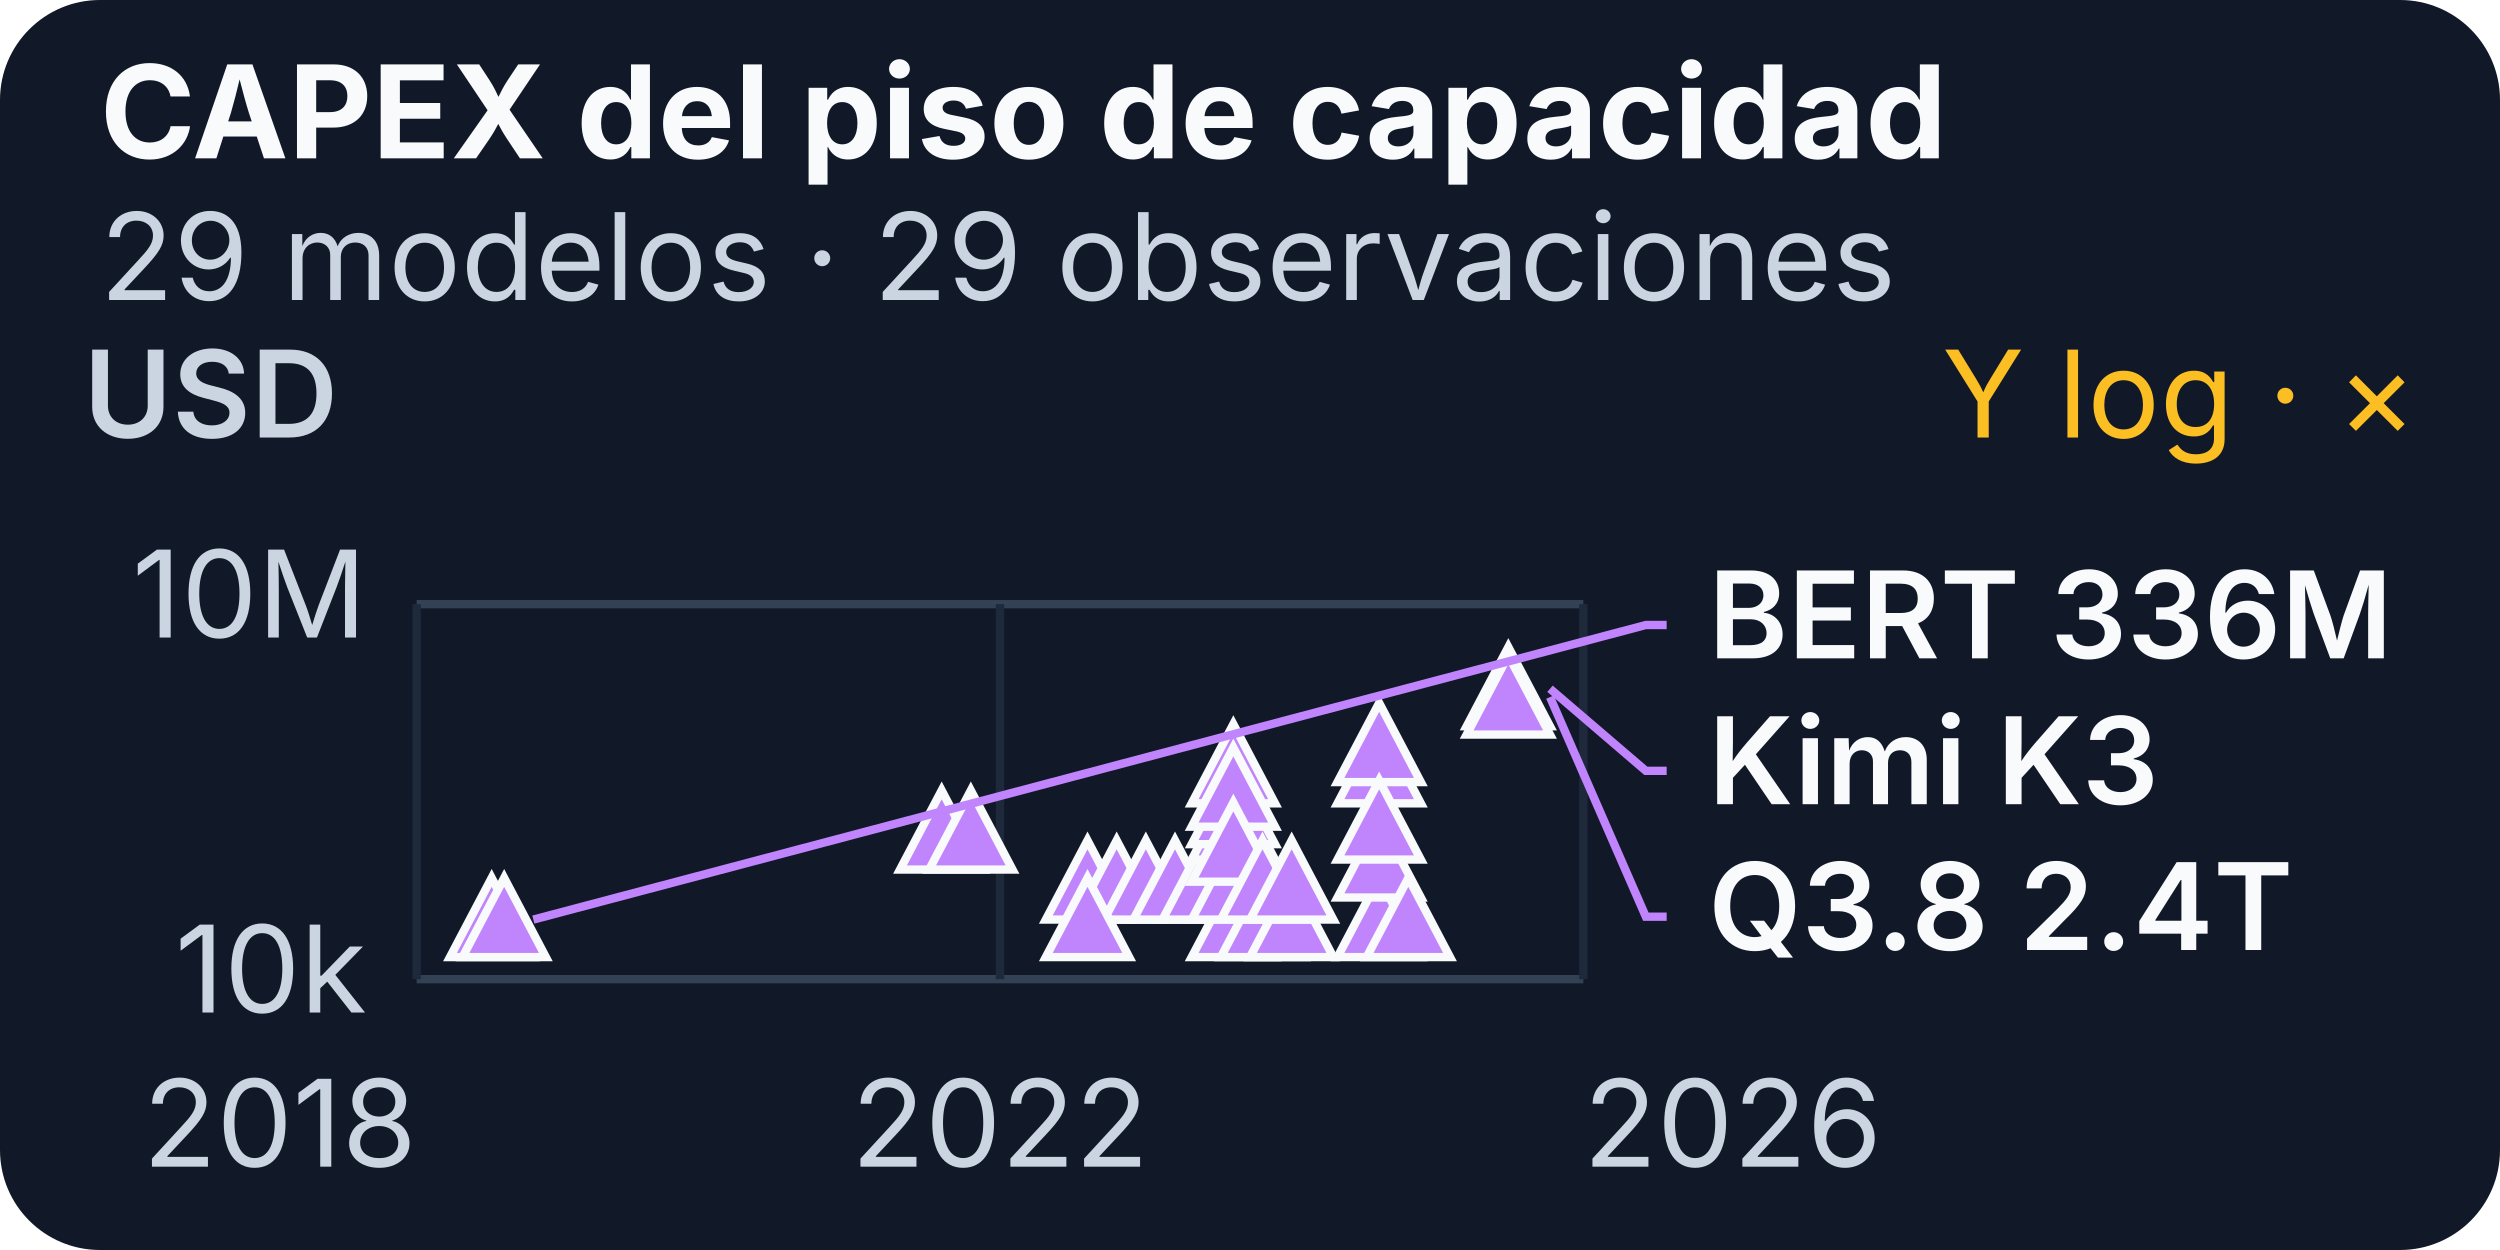
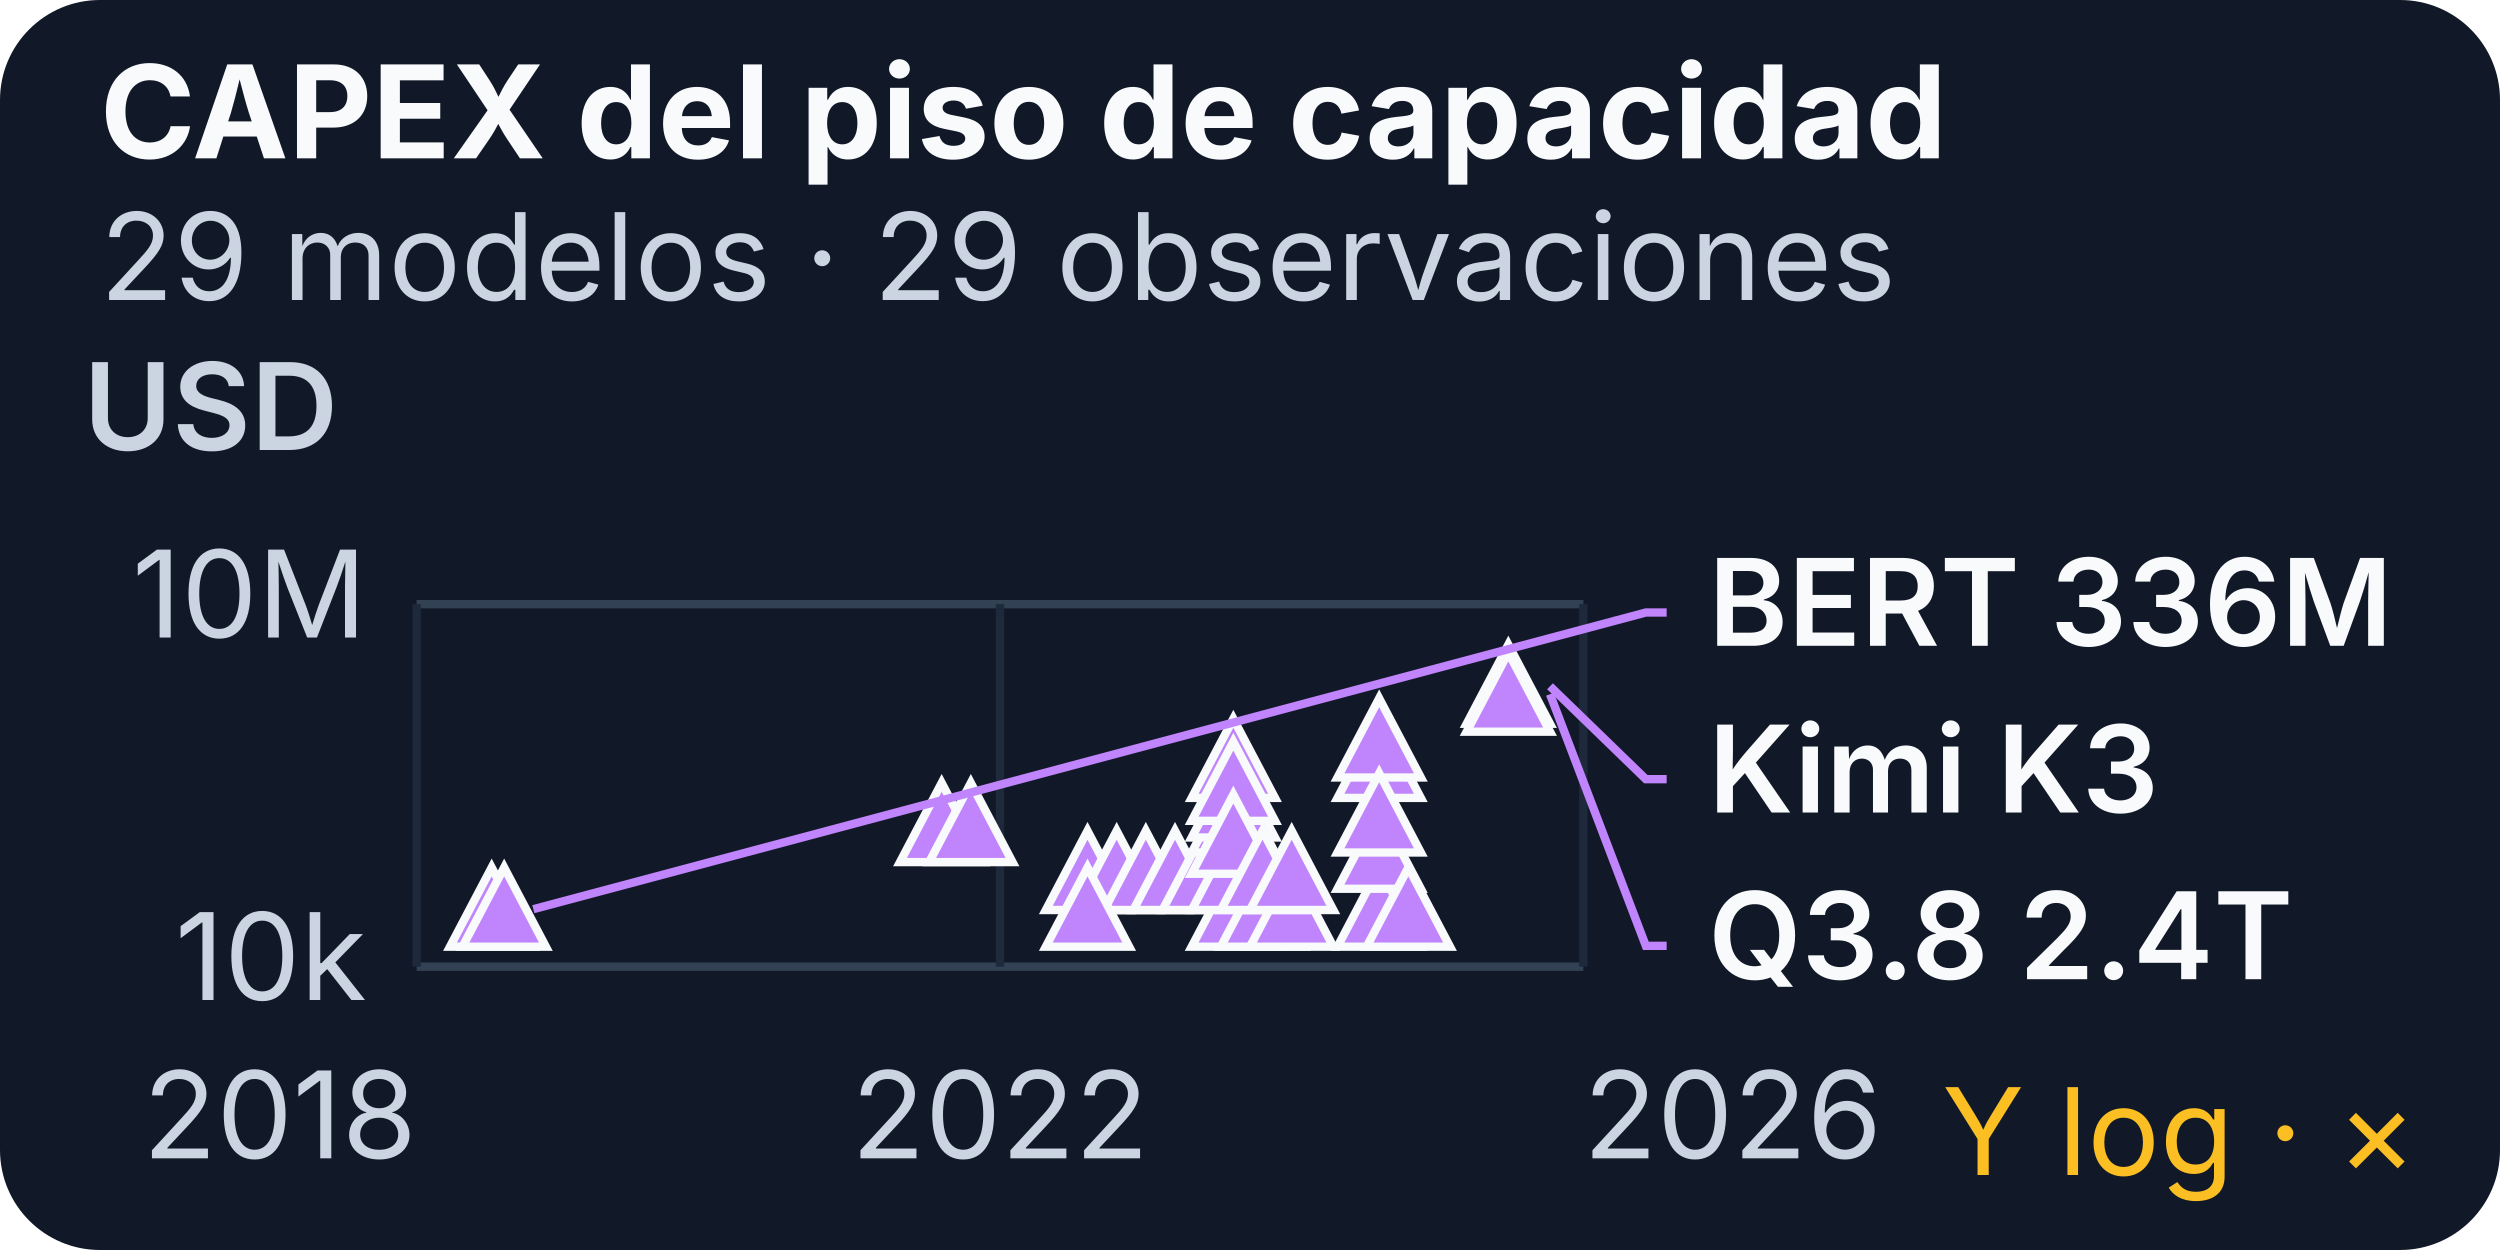
<svg xmlns="http://www.w3.org/2000/svg" viewBox="0 0 600 300" role="img" aria-labelledby="title desc" style="max-width:100%;height:auto">
  <rect width="600" height="300" rx="24" fill="#111827" />
  <text x="24" y="38" font-size="31" font-family="system-ui, -apple-system, sans-serif" fill="#f8fafc" text-anchor="start" font-weight="700">CAPEX del piso de capacidad</text>
  <text x="24" y="72" font-size="29" font-family="system-ui, -apple-system, sans-serif" fill="#cbd5e1" text-anchor="start" font-weight="400">29 modelos · 29 observaciones</text>
-   <line x1="100" x2="380" y1="235.0" y2="235.0" stroke="#334155" stroke-width="2" />
-   <text x="88" y="243.0" font-size="29" font-family="system-ui, -apple-system, sans-serif" fill="#cbd5e1" text-anchor="end" font-weight="400" data-axis-label="true">10k</text>
+   <line x1="100" x2="380" y1="232.0" y2="232.0" stroke="#334155" stroke-width="2" />
+   <text x="88" y="240.0" font-size="29" font-family="system-ui, -apple-system, sans-serif" fill="#cbd5e1" text-anchor="end" font-weight="400" data-axis-label="true">10k</text>
  <line x1="100" x2="380" y1="145.0" y2="145.0" stroke="#334155" stroke-width="2" />
  <text x="88" y="153.0" font-size="29" font-family="system-ui, -apple-system, sans-serif" fill="#cbd5e1" text-anchor="end" font-weight="400" data-axis-label="true">10M</text>
-   <line x1="100.0" x2="100.0" y1="145" y2="235" stroke="#1e293b" stroke-width="2" />
-   <text x="100.0" y="280" font-size="29" font-family="system-ui, -apple-system, sans-serif" fill="#cbd5e1" text-anchor="end" font-weight="400" data-axis-label="true">2018</text>
-   <line x1="240.0" x2="240.0" y1="145" y2="235" stroke="#1e293b" stroke-width="2" />
-   <text x="240.0" y="280" font-size="29" font-family="system-ui, -apple-system, sans-serif" fill="#cbd5e1" text-anchor="middle" font-weight="400" data-axis-label="true">2022</text>
-   <line x1="380.0" x2="380.0" y1="145" y2="235" stroke="#1e293b" stroke-width="2" />
-   <text x="380.0" y="280" font-size="29" font-family="system-ui, -apple-system, sans-serif" fill="#cbd5e1" text-anchor="start" font-weight="400" data-axis-label="true">2026</text>
-   <text x="20" y="105" font-size="29" font-family="system-ui, -apple-system, sans-serif" fill="#cbd5e1" text-anchor="start" font-weight="600" data-axis-label="true">USD</text>
-   <text x="580" y="105" font-size="29" font-family="system-ui, -apple-system, sans-serif" fill="#fbbf24" text-anchor="end" font-weight="400" data-axis-label="true">Y log · ×</text>
+   <line x1="100.0" x2="100.0" y1="145" y2="232" stroke="#1e293b" stroke-width="2" />
+   <text x="100.0" y="278" font-size="29" font-family="system-ui, -apple-system, sans-serif" fill="#cbd5e1" text-anchor="end" font-weight="400" data-axis-label="true">2018</text>
+   <line x1="240.0" x2="240.0" y1="145" y2="232" stroke="#1e293b" stroke-width="2" />
+   <text x="240.0" y="278" font-size="29" font-family="system-ui, -apple-system, sans-serif" fill="#cbd5e1" text-anchor="middle" font-weight="400" data-axis-label="true">2022</text>
+   <line x1="380.0" x2="380.0" y1="145" y2="232" stroke="#1e293b" stroke-width="2" />
+   <text x="380.0" y="278" font-size="29" font-family="system-ui, -apple-system, sans-serif" fill="#cbd5e1" text-anchor="start" font-weight="400" data-axis-label="true">2026</text>
+   <text x="20" y="108" font-size="29" font-family="system-ui, -apple-system, sans-serif" fill="#cbd5e1" text-anchor="start" font-weight="600" data-axis-label="true" data-layout-role="axis-unit">USD</text>
+   <text x="580" y="282" font-size="29" font-family="system-ui, -apple-system, sans-serif" fill="#fbbf24" text-anchor="end" font-weight="400" data-axis-label="true" data-layout-role="axis-scale">Y log · ×</text>
  <g data-quantitative="true" data-model-id="DM_BERT_LARGE" data-status="SCENARIO" data-source-ids="S_DASH_GOOGLE_BERT_REPORT S_COURSE_DESIGN" data-value="30000" data-unit="USD" data-claim-scope="accelerator_equivalent_scenario_not_api_not_system_price" data-marker="triangle" data-series="USD 30000 per accelerator" data-series-marker="single" aria-label="DM_BERT_LARGE: 30000 USD, SCENARIO">
-     <path fill="#c084fc" stroke="#f8fafc" stroke-width="2" d="M118.0,210.7 L128.0,229.7 L108.0,229.7 Z" />
+     <path fill="#c084fc" stroke="#f8fafc" stroke-width="2" d="M118.0,208.2 L128.0,227.2 L108.0,227.2 Z" />
  </g>
  <g data-quantitative="true" data-model-id="DM_T5_11B" data-status="SCENARIO" data-source-ids="S_DASH_GOOGLE_T5_REPORT S_COURSE_DESIGN" data-value="30000" data-unit="USD" data-claim-scope="accelerator_equivalent_scenario_not_api_not_system_price" data-marker="triangle" data-series="USD 30000 per accelerator" data-series-marker="single" aria-label="DM_T5_11B: 30000 USD, SCENARIO">
-     <path fill="#c084fc" stroke="#f8fafc" stroke-width="2" d="M121.0,210.7 L131.0,229.7 L111.0,229.7 Z" />
+     <path fill="#c084fc" stroke="#f8fafc" stroke-width="2" d="M121.0,208.2 L131.0,227.2 L111.0,227.2 Z" />
  </g>
  <g data-quantitative="true" data-model-id="DM_BLOOM_176B" data-status="SCENARIO" data-source-ids="S_BIGSCIENCE_BLOOM_PAPER S_COURSE_DESIGN" data-value="150000" data-unit="USD" data-claim-scope="accelerator_equivalent_scenario_not_api_not_system_price" data-marker="triangle" data-series="USD 30000 per accelerator" data-series-marker="single" aria-label="DM_BLOOM_176B: 150000 USD, SCENARIO">
-     <path fill="#c084fc" stroke="#f8fafc" stroke-width="2" d="M226.0,189.7 L236.0,208.7 L216.0,208.7 Z" />
+     <path fill="#c084fc" stroke="#f8fafc" stroke-width="2" d="M226.0,187.9 L236.0,206.9 L216.0,206.9 Z" />
  </g>
  <g data-quantitative="true" data-model-id="DM_OPT_175B" data-status="SCENARIO" data-source-ids="S_DASH_META_OPT_REPORT S_COURSE_DESIGN" data-value="150000" data-unit="USD" data-claim-scope="accelerator_equivalent_scenario_not_api_not_system_price" data-marker="triangle" data-series="USD 30000 per accelerator" data-series-marker="single" aria-label="DM_OPT_175B: 150000 USD, SCENARIO">
-     <path fill="#c084fc" stroke="#f8fafc" stroke-width="2" d="M233.0,189.7 L243.0,208.7 L223.0,208.7 Z" />
+     <path fill="#c084fc" stroke="#f8fafc" stroke-width="2" d="M233.0,187.9 L243.0,206.9 L223.0,206.9 Z" />
  </g>
  <g data-quantitative="true" data-model-id="DM_DEEPSEEK_LLM_67B" data-status="SCENARIO" data-source-ids="S_DASH_DEEPSEEK_LLM_REPORT S_COURSE_DESIGN" data-value="60000" data-unit="USD" data-claim-scope="accelerator_equivalent_scenario_not_api_not_system_price" data-marker="triangle" data-series="USD 30000 per accelerator" data-series-marker="single" aria-label="DM_DEEPSEEK_LLM_67B: 60000 USD, SCENARIO">
-     <path fill="#c084fc" stroke="#f8fafc" stroke-width="2" d="M261.0,201.7 L271.0,220.7 L251.0,220.7 Z" />
+     <path fill="#c084fc" stroke="#f8fafc" stroke-width="2" d="M261.0,199.4 L271.0,218.4 L251.0,218.4 Z" />
  </g>
  <g data-quantitative="true" data-model-id="DM_LLAMA1_65B" data-status="SCENARIO" data-source-ids="S_DASH_META_LLAMA1_REPORT S_COURSE_DESIGN" data-value="60000" data-unit="USD" data-claim-scope="accelerator_equivalent_scenario_not_api_not_system_price" data-marker="triangle" data-series="USD 30000 per accelerator" data-series-marker="single" aria-label="DM_LLAMA1_65B: 60000 USD, SCENARIO">
-     <path fill="#c084fc" stroke="#f8fafc" stroke-width="2" d="M268.0,201.7 L278.0,220.7 L258.0,220.7 Z" />
+     <path fill="#c084fc" stroke="#f8fafc" stroke-width="2" d="M268.0,199.4 L278.0,218.4 L258.0,218.4 Z" />
  </g>
  <g data-quantitative="true" data-model-id="DM_LLAMA2_70B" data-status="SCENARIO" data-source-ids="S_DASH_META_LLAMA2_REPORT S_COURSE_DESIGN" data-value="60000" data-unit="USD" data-claim-scope="accelerator_equivalent_scenario_not_api_not_system_price" data-marker="triangle" data-series="USD 30000 per accelerator" data-series-marker="single" aria-label="DM_LLAMA2_70B: 60000 USD, SCENARIO">
-     <path fill="#c084fc" stroke="#f8fafc" stroke-width="2" d="M275.0,201.7 L285.0,220.7 L265.0,220.7 Z" />
+     <path fill="#c084fc" stroke="#f8fafc" stroke-width="2" d="M275.0,199.4 L285.0,218.4 L265.0,218.4 Z" />
  </g>
  <g data-quantitative="true" data-model-id="DM_MISTRAL_7B_V01" data-status="SCENARIO" data-source-ids="S_DASH_MISTRAL7_REPORT S_COURSE_DESIGN" data-value="30000" data-unit="USD" data-claim-scope="accelerator_equivalent_scenario_not_api_not_system_price" data-marker="triangle" data-series="USD 30000 per accelerator" data-series-marker="single" aria-label="DM_MISTRAL_7B_V01: 30000 USD, SCENARIO">
-     <path fill="#c084fc" stroke="#f8fafc" stroke-width="2" d="M261.0,210.7 L271.0,229.7 L251.0,229.7 Z" />
+     <path fill="#c084fc" stroke="#f8fafc" stroke-width="2" d="M261.0,208.2 L271.0,227.2 L251.0,227.2 Z" />
  </g>
  <g data-quantitative="true" data-model-id="DM_MIXTRAL_8X7B" data-status="SCENARIO" data-source-ids="S_DASH_MIXTRAL_REPORT S_COURSE_DESIGN" data-value="60000" data-unit="USD" data-claim-scope="accelerator_equivalent_scenario_not_api_not_system_price" data-marker="triangle" data-series="USD 30000 per accelerator" data-series-marker="single" aria-label="DM_MIXTRAL_8X7B: 60000 USD, SCENARIO">
-     <path fill="#c084fc" stroke="#f8fafc" stroke-width="2" d="M282.0,201.7 L292.0,220.7 L272.0,220.7 Z" />
+     <path fill="#c084fc" stroke="#f8fafc" stroke-width="2" d="M282.0,199.4 L292.0,218.4 L272.0,218.4 Z" />
  </g>
  <g data-quantitative="true" data-model-id="DM_QWEN_72B" data-status="SCENARIO" data-source-ids="S_DASH_QWEN_REPORT S_COURSE_DESIGN" data-value="60000" data-unit="USD" data-claim-scope="accelerator_equivalent_scenario_not_api_not_system_price" data-marker="triangle" data-series="USD 30000 per accelerator" data-series-marker="single" aria-label="DM_QWEN_72B: 60000 USD, SCENARIO">
-     <path fill="#c084fc" stroke="#f8fafc" stroke-width="2" d="M289.0,201.7 L299.0,220.7 L279.0,220.7 Z" />
+     <path fill="#c084fc" stroke="#f8fafc" stroke-width="2" d="M289.0,199.4 L299.0,218.4 L279.0,218.4 Z" />
  </g>
  <g data-quantitative="true" data-model-id="DM_DEEPSEEK_V2" data-status="SCENARIO" data-source-ids="S_DASH_DEEPSEEK_V2_REPORT S_COURSE_DESIGN" data-value="180000" data-unit="USD" data-claim-scope="accelerator_equivalent_scenario_not_api_not_system_price" data-marker="triangle" data-series="USD 30000 per accelerator" data-series-marker="single" aria-label="DM_DEEPSEEK_V2: 180000 USD, SCENARIO">
-     <path fill="#c084fc" stroke="#f8fafc" stroke-width="2" d="M296.0,187.3 L306.0,206.3 L286.0,206.3 Z" />
+     <path fill="#c084fc" stroke="#f8fafc" stroke-width="2" d="M296.0,185.6 L306.0,204.6 L286.0,204.6 Z" />
  </g>
  <g data-quantitative="true" data-model-id="DM_DEEPSEEK_V3" data-status="SCENARIO" data-source-ids="S_DEEPSEEK_V3_PAPER S_COURSE_DESIGN" data-value="510000" data-unit="USD" data-claim-scope="accelerator_equivalent_scenario_not_api_not_system_price" data-marker="triangle" data-series="USD 30000 per accelerator" data-series-marker="single" aria-label="DM_DEEPSEEK_V3: 510000 USD, SCENARIO">
-     <path fill="#c084fc" stroke="#f8fafc" stroke-width="2" d="M296.0,173.8 L306.0,192.8 L286.0,192.8 Z" />
+     <path fill="#c084fc" stroke="#f8fafc" stroke-width="2" d="M296.0,172.5 L306.0,191.5 L286.0,191.5 Z" />
  </g>
  <g data-quantitative="true" data-model-id="DM_GEMMA2_27B" data-status="SCENARIO" data-source-ids="S_DASH_GOOGLE_GEMMA2_REPORT S_COURSE_DESIGN" data-value="30000" data-unit="USD" data-claim-scope="accelerator_equivalent_scenario_not_api_not_system_price" data-marker="triangle" data-series="USD 30000 per accelerator" data-series-marker="single" aria-label="DM_GEMMA2_27B: 30000 USD, SCENARIO">
-     <path fill="#c084fc" stroke="#f8fafc" stroke-width="2" d="M296.0,210.7 L306.0,229.7 L286.0,229.7 Z" />
+     <path fill="#c084fc" stroke="#f8fafc" stroke-width="2" d="M296.0,208.2 L306.0,227.2 L286.0,227.2 Z" />
  </g>
  <g data-quantitative="true" data-model-id="DM_GEMMA_7B" data-status="SCENARIO" data-source-ids="S_DASH_GOOGLE_GEMMA1_CARD S_COURSE_DESIGN" data-value="30000" data-unit="USD" data-claim-scope="accelerator_equivalent_scenario_not_api_not_system_price" data-marker="triangle" data-series="USD 30000 per accelerator" data-series-marker="single" aria-label="DM_GEMMA_7B: 30000 USD, SCENARIO">
-     <path fill="#c084fc" stroke="#f8fafc" stroke-width="2" d="M303.0,210.7 L313.0,229.7 L293.0,229.7 Z" />
+     <path fill="#c084fc" stroke="#f8fafc" stroke-width="2" d="M303.0,208.2 L313.0,227.2 L293.0,227.2 Z" />
  </g>
  <g data-quantitative="true" data-model-id="DM_GROK1" data-status="SCENARIO" data-source-ids="S_DASH_XAI_GROK1_REPO S_COURSE_DESIGN" data-value="240000" data-unit="USD" data-claim-scope="accelerator_equivalent_scenario_not_api_not_system_price" data-marker="triangle" data-series="USD 30000 per accelerator" data-series-marker="single" aria-label="DM_GROK1: 240000 USD, SCENARIO">
-     <path fill="#c084fc" stroke="#f8fafc" stroke-width="2" d="M296.0,183.6 L306.0,202.6 L286.0,202.6 Z" />
+     <path fill="#c084fc" stroke="#f8fafc" stroke-width="2" d="M296.0,182.0 L306.0,201.0 L286.0,201.0 Z" />
  </g>
  <g data-quantitative="true" data-model-id="DM_LLAMA31_405B" data-status="SCENARIO" data-source-ids="S_META_LLAMA31_PAPER S_COURSE_DESIGN" data-value="330000" data-unit="USD" data-claim-scope="accelerator_equivalent_scenario_not_api_not_system_price" data-marker="triangle" data-series="USD 30000 per accelerator" data-series-marker="single" aria-label="DM_LLAMA31_405B: 330000 USD, SCENARIO">
-     <path fill="#c084fc" stroke="#f8fafc" stroke-width="2" d="M296.0,179.4 L306.0,198.4 L286.0,198.4 Z" />
+     <path fill="#c084fc" stroke="#f8fafc" stroke-width="2" d="M296.0,178.0 L306.0,197.0 L286.0,197.0 Z" />
  </g>
  <g data-quantitative="true" data-model-id="DM_LLAMA31_70B" data-status="SCENARIO" data-source-ids="S_META_LLAMA31_PAPER S_COURSE_DESIGN" data-value="60000" data-unit="USD" data-claim-scope="accelerator_equivalent_scenario_not_api_not_system_price" data-marker="triangle" data-series="USD 30000 per accelerator" data-series-marker="single" aria-label="DM_LLAMA31_70B: 60000 USD, SCENARIO">
-     <path fill="#c084fc" stroke="#f8fafc" stroke-width="2" d="M296.0,201.7 L306.0,220.7 L286.0,220.7 Z" />
+     <path fill="#c084fc" stroke="#f8fafc" stroke-width="2" d="M296.0,199.4 L306.0,218.4 L286.0,218.4 Z" />
  </g>
  <g data-quantitative="true" data-model-id="DM_LLAMA31_8B" data-status="SCENARIO" data-source-ids="S_META_LLAMA31_PAPER S_COURSE_DESIGN" data-value="30000" data-unit="USD" data-claim-scope="accelerator_equivalent_scenario_not_api_not_system_price" data-marker="triangle" data-series="USD 30000 per accelerator" data-series-marker="single" aria-label="DM_LLAMA31_8B: 30000 USD, SCENARIO">
-     <path fill="#c084fc" stroke="#f8fafc" stroke-width="2" d="M310.0,210.7 L320.0,229.7 L300.0,229.7 Z" />
+     <path fill="#c084fc" stroke="#f8fafc" stroke-width="2" d="M310.0,208.2 L320.0,227.2 L300.0,227.2 Z" />
  </g>
  <g data-quantitative="true" data-model-id="DM_MISTRAL_LARGE2_2407" data-status="SCENARIO" data-source-ids="S_DASH_MISTRAL_LARGE2_CARD S_COURSE_DESIGN" data-value="120000" data-unit="USD" data-claim-scope="accelerator_equivalent_scenario_not_api_not_system_price" data-marker="triangle" data-series="USD 30000 per accelerator" data-series-marker="single" aria-label="DM_MISTRAL_LARGE2_2407: 120000 USD, SCENARIO">
-     <path fill="#c084fc" stroke="#f8fafc" stroke-width="2" d="M296.0,192.6 L306.0,211.6 L286.0,211.6 Z" />
+     <path fill="#c084fc" stroke="#f8fafc" stroke-width="2" d="M296.0,190.7 L306.0,209.7 L286.0,209.7 Z" />
  </g>
  <g data-quantitative="true" data-model-id="DM_QWEN25_72B" data-status="SCENARIO" data-source-ids="S_DASH_QWEN25_REPORT S_COURSE_DESIGN" data-value="60000" data-unit="USD" data-claim-scope="accelerator_equivalent_scenario_not_api_not_system_price" data-marker="triangle" data-series="USD 30000 per accelerator" data-series-marker="single" aria-label="DM_QWEN25_72B: 60000 USD, SCENARIO">
-     <path fill="#c084fc" stroke="#f8fafc" stroke-width="2" d="M303.0,201.7 L313.0,220.7 L293.0,220.7 Z" />
+     <path fill="#c084fc" stroke="#f8fafc" stroke-width="2" d="M303.0,199.4 L313.0,218.4 L293.0,218.4 Z" />
  </g>
  <g data-quantitative="true" data-model-id="DM_QWEN2_72B" data-status="SCENARIO" data-source-ids="S_DASH_QWEN2_REPORT S_COURSE_DESIGN" data-value="60000" data-unit="USD" data-claim-scope="accelerator_equivalent_scenario_not_api_not_system_price" data-marker="triangle" data-series="USD 30000 per accelerator" data-series-marker="single" aria-label="DM_QWEN2_72B: 60000 USD, SCENARIO">
-     <path fill="#c084fc" stroke="#f8fafc" stroke-width="2" d="M310.0,201.7 L320.0,220.7 L300.0,220.7 Z" />
+     <path fill="#c084fc" stroke="#f8fafc" stroke-width="2" d="M310.0,199.4 L320.0,218.4 L300.0,218.4 Z" />
  </g>
  <g data-quantitative="true" data-model-id="DM_DEEPSEEK_R1" data-status="SCENARIO" data-source-ids="S_DASH_DEEPSEEK_R1_REPORT S_COURSE_DESIGN" data-value="510000" data-unit="USD" data-claim-scope="accelerator_equivalent_scenario_not_api_not_system_price" data-marker="triangle" data-series="USD 30000 per accelerator" data-series-marker="single" aria-label="DM_DEEPSEEK_R1: 510000 USD, SCENARIO">
-     <path fill="#c084fc" stroke="#f8fafc" stroke-width="2" d="M331.0,173.8 L341.0,192.8 L321.0,192.8 Z" />
+     <path fill="#c084fc" stroke="#f8fafc" stroke-width="2" d="M331.0,172.5 L341.0,191.5 L321.0,191.5 Z" />
  </g>
  <g data-quantitative="true" data-model-id="DM_GEMMA3_27B" data-status="SCENARIO" data-source-ids="S_DASH_GOOGLE_GEMMA3_REPORT S_COURSE_DESIGN" data-value="30000" data-unit="USD" data-claim-scope="accelerator_equivalent_scenario_not_api_not_system_price" data-marker="triangle" data-series="USD 30000 per accelerator" data-series-marker="single" aria-label="DM_GEMMA3_27B: 30000 USD, SCENARIO">
-     <path fill="#c084fc" stroke="#f8fafc" stroke-width="2" d="M331.0,210.7 L341.0,229.7 L321.0,229.7 Z" />
+     <path fill="#c084fc" stroke="#f8fafc" stroke-width="2" d="M331.0,208.2 L341.0,227.2 L321.0,227.2 Z" />
  </g>
  <g data-quantitative="true" data-model-id="DM_KIMI_K2" data-status="SCENARIO" data-source-ids="S_DASH_MOONSHOT_KIMI_K2_REPORT S_COURSE_DESIGN" data-value="750000" data-unit="USD" data-claim-scope="accelerator_equivalent_scenario_not_api_not_system_price" data-marker="triangle" data-series="USD 30000 per accelerator" data-series-marker="single" aria-label="DM_KIMI_K2: 750000 USD, SCENARIO">
-     <path fill="#c084fc" stroke="#f8fafc" stroke-width="2" d="M331.0,168.7 L341.0,187.7 L321.0,187.7 Z" />
+     <path fill="#c084fc" stroke="#f8fafc" stroke-width="2" d="M331.0,167.6 L341.0,186.6 L321.0,186.6 Z" />
  </g>
  <g data-quantitative="true" data-model-id="DM_LLAMA4_SCOUT" data-status="SCENARIO" data-source-ids="S_DASH_META_LLAMA4_CARD S_COURSE_DESIGN" data-value="90000" data-unit="USD" data-claim-scope="accelerator_equivalent_scenario_not_api_not_system_price" data-marker="triangle" data-series="USD 30000 per accelerator" data-series-marker="single" aria-label="DM_LLAMA4_SCOUT: 90000 USD, SCENARIO">
-     <path fill="#c084fc" stroke="#f8fafc" stroke-width="2" d="M331.0,196.4 L341.0,215.4 L321.0,215.4 Z" />
+     <path fill="#c084fc" stroke="#f8fafc" stroke-width="2" d="M331.0,194.3 L341.0,213.3 L321.0,213.3 Z" />
  </g>
  <g data-quantitative="true" data-model-id="DM_QWEN3_235B_A22B" data-status="SCENARIO" data-source-ids="S_DASH_QWEN3_REPORT S_COURSE_DESIGN" data-value="180000" data-unit="USD" data-claim-scope="accelerator_equivalent_scenario_not_api_not_system_price" data-marker="triangle" data-series="USD 30000 per accelerator" data-series-marker="single" aria-label="DM_QWEN3_235B_A22B: 180000 USD, SCENARIO">
-     <path fill="#c084fc" stroke="#f8fafc" stroke-width="2" d="M331.0,187.3 L341.0,206.3 L321.0,206.3 Z" />
+     <path fill="#c084fc" stroke="#f8fafc" stroke-width="2" d="M331.0,185.6 L341.0,204.6 L321.0,204.6 Z" />
  </g>
  <g data-quantitative="true" data-model-id="DM_QWEN3_30B_A3B" data-status="SCENARIO" data-source-ids="S_DASH_QWEN3_REPORT S_COURSE_DESIGN" data-value="30000" data-unit="USD" data-claim-scope="accelerator_equivalent_scenario_not_api_not_system_price" data-marker="triangle" data-series="USD 30000 per accelerator" data-series-marker="single" aria-label="DM_QWEN3_30B_A3B: 30000 USD, SCENARIO">
-     <path fill="#c084fc" stroke="#f8fafc" stroke-width="2" d="M338.0,210.7 L348.0,229.7 L328.0,229.7 Z" />
+     <path fill="#c084fc" stroke="#f8fafc" stroke-width="2" d="M338.0,208.2 L348.0,227.2 L328.0,227.2 Z" />
  </g>
  <g data-quantitative="true" data-model-id="DM_KIMI_K3" data-status="SCENARIO" data-source-ids="S_MOONSHOT_KIMI_K3_PAPER S_COURSE_DESIGN" data-value="2100000" data-unit="USD" data-claim-scope="accelerator_equivalent_scenario_not_api_not_system_price" data-marker="triangle" data-series="USD 30000 per accelerator" data-series-marker="single" aria-label="DM_KIMI_K3: 2100000 USD, SCENARIO">
-     <path fill="#c084fc" stroke="#f8fafc" stroke-width="2" d="M362.0,155.3 L372.0,174.3 L352.0,174.3 Z" />
+     <path fill="#c084fc" stroke="#f8fafc" stroke-width="2" d="M362.0,154.7 L372.0,173.7 L352.0,173.7 Z" />
  </g>
  <g data-quantitative="true" data-model-id="DM_QWEN38_24T_A95B" data-status="SCENARIO" data-source-ids="S_QWEN38_MODELSCOPE S_COURSE_DESIGN" data-value="1800000" data-unit="USD" data-claim-scope="accelerator_equivalent_scenario_not_api_not_system_price" data-marker="triangle" data-series="USD 30000 per accelerator" data-series-marker="single" aria-label="DM_QWEN38_24T_A95B: 1800000 USD, SCENARIO">
-     <path fill="#c084fc" stroke="#f8fafc" stroke-width="2" d="M362.0,157.3 L372.0,176.3 L352.0,176.3 Z" />
+     <path fill="#c084fc" stroke="#f8fafc" stroke-width="2" d="M362.0,156.6 L372.0,175.6 L352.0,175.6 Z" />
  </g>
-   <path d="M128.0,220.7 L395,150 L400,150" fill="none" stroke="#c084fc" stroke-width="2" data-leader="true" data-model-id="DM_BERT_LARGE" />
-   <text x="410" y="158" font-size="29" font-family="system-ui, -apple-system, sans-serif" fill="#f8fafc" text-anchor="start" font-weight="600" data-direct-label="true" data-model-id="DM_BERT_LARGE">BERT 336M</text>
-   <path d="M372.0,165.3 L395,185 L400,185" fill="none" stroke="#c084fc" stroke-width="2" data-leader="true" data-model-id="DM_KIMI_K3" />
-   <text x="410" y="193" font-size="29" font-family="system-ui, -apple-system, sans-serif" fill="#f8fafc" text-anchor="start" font-weight="600" data-direct-label="true" data-model-id="DM_KIMI_K3">Kimi K3</text>
-   <path d="M372.0,167.3 L395,220 L400,220" fill="none" stroke="#c084fc" stroke-width="2" data-leader="true" data-model-id="DM_QWEN38_24T_A95B" />
-   <text x="410" y="228" font-size="29" font-family="system-ui, -apple-system, sans-serif" fill="#f8fafc" text-anchor="start" font-weight="600" data-direct-label="true" data-model-id="DM_QWEN38_24T_A95B">Q3.8 2.4T</text>
+   <path d="M128.0,218.2 L395,147 L400,147" fill="none" stroke="#c084fc" stroke-width="2" data-leader="true" data-model-id="DM_BERT_LARGE" />
+   <text x="410" y="155" font-size="29" font-family="system-ui, -apple-system, sans-serif" fill="#f8fafc" text-anchor="start" font-weight="600" data-direct-label="true" data-model-id="DM_BERT_LARGE" data-layout-role="direct-label">BERT 336M</text>
+   <path d="M372.0,164.7 L395,187 L400,187" fill="none" stroke="#c084fc" stroke-width="2" data-leader="true" data-model-id="DM_KIMI_K3" />
+   <text x="410" y="195" font-size="29" font-family="system-ui, -apple-system, sans-serif" fill="#f8fafc" text-anchor="start" font-weight="600" data-direct-label="true" data-model-id="DM_KIMI_K3" data-layout-role="direct-label">Kimi K3</text>
+   <path d="M372.0,166.6 L395,227 L400,227" fill="none" stroke="#c084fc" stroke-width="2" data-leader="true" data-model-id="DM_QWEN38_24T_A95B" />
+   <text x="410" y="235" font-size="29" font-family="system-ui, -apple-system, sans-serif" fill="#f8fafc" text-anchor="start" font-weight="600" data-direct-label="true" data-model-id="DM_QWEN38_24T_A95B" data-layout-role="direct-label">Q3.8 2.4T</text>
</svg>
